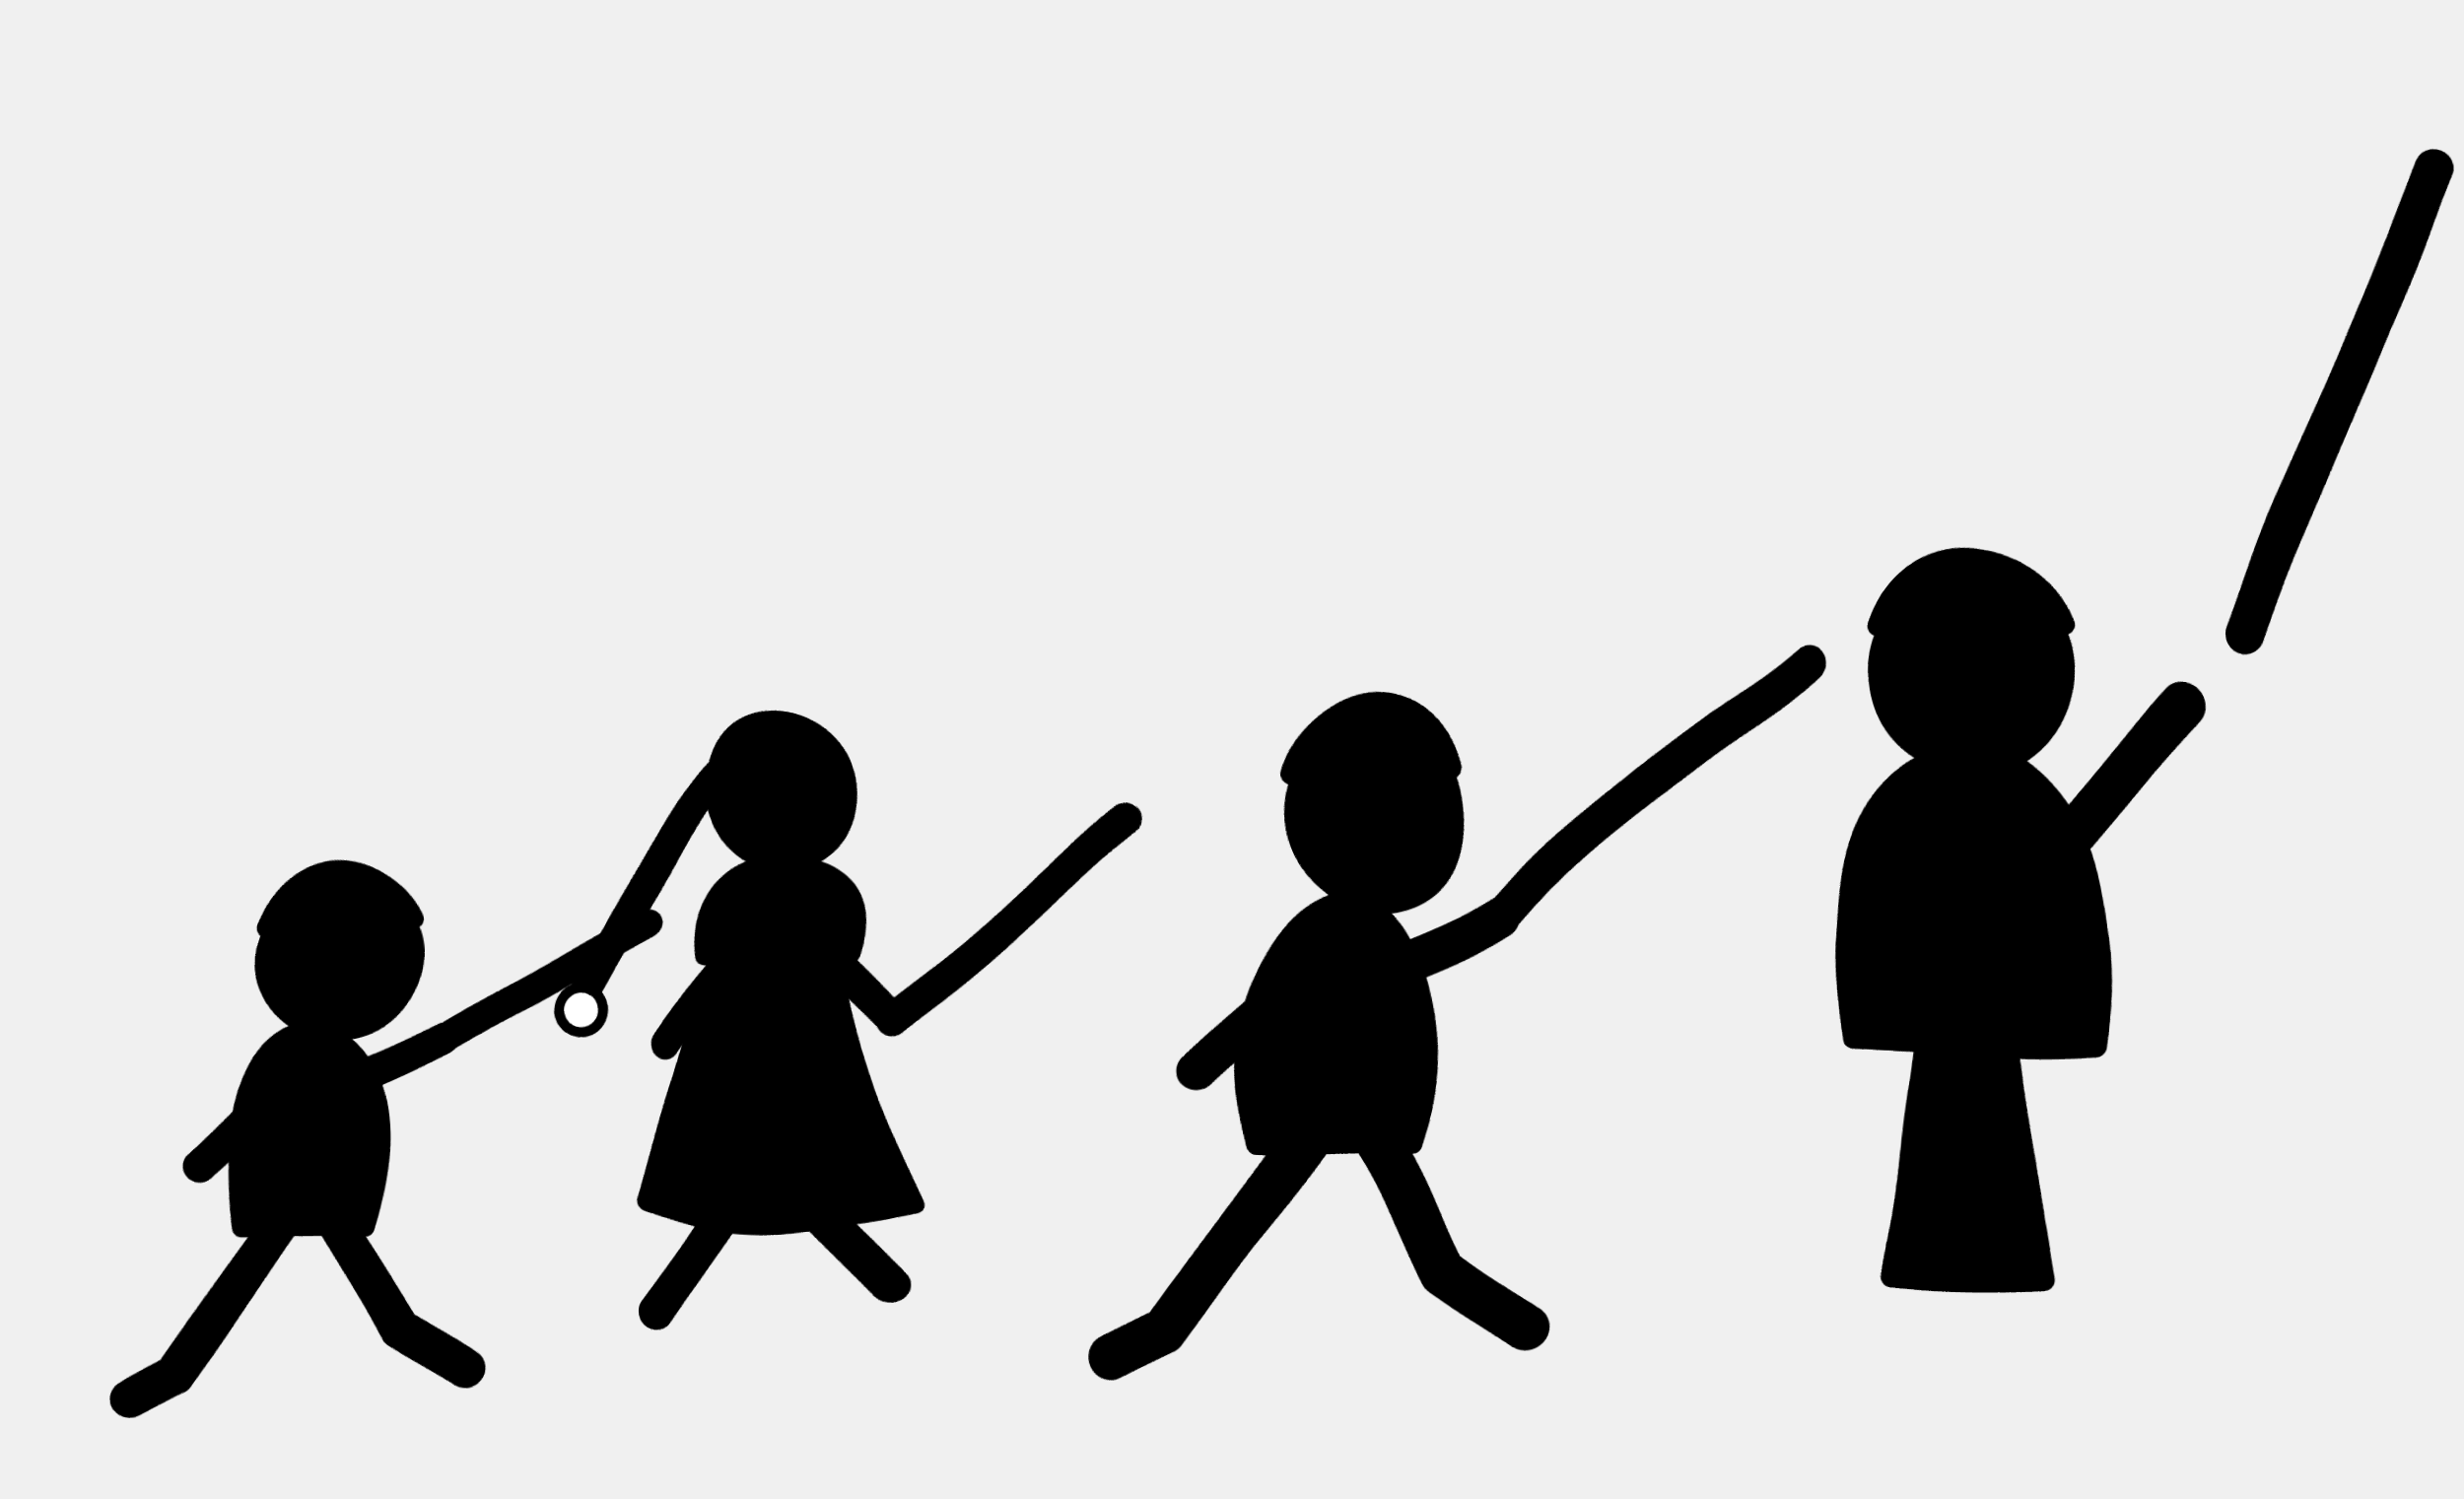
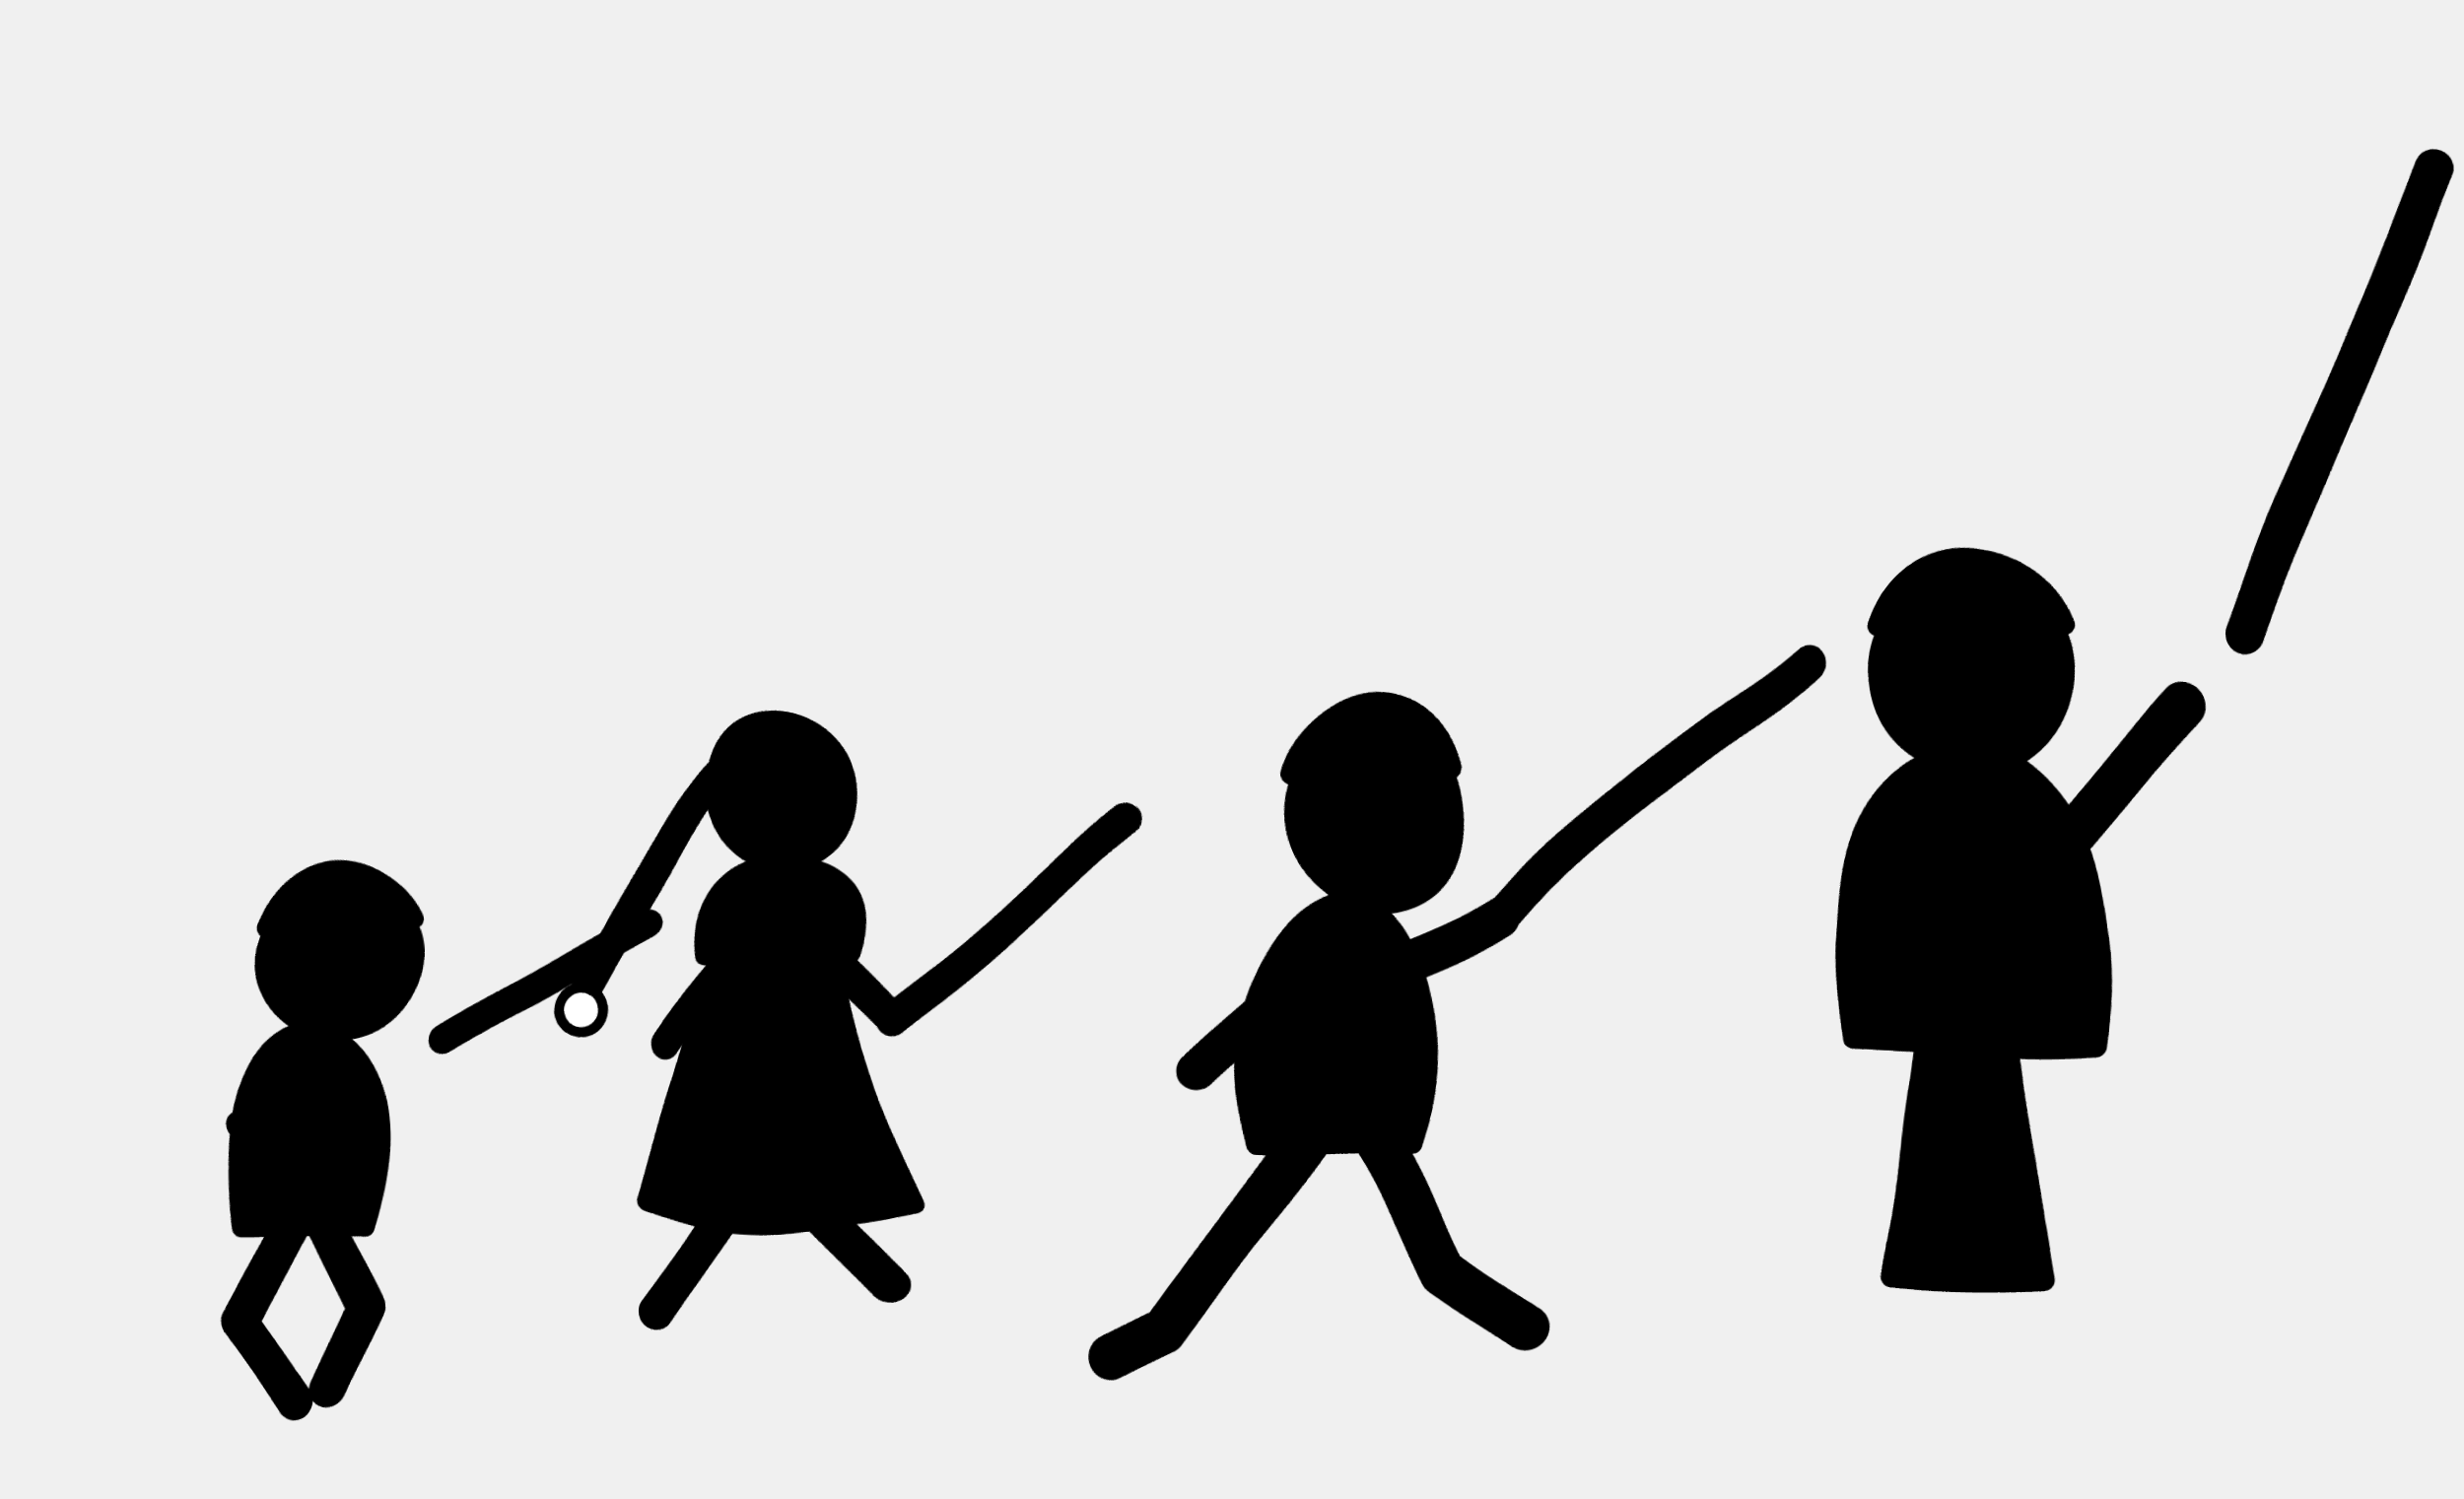
<svg xmlns="http://www.w3.org/2000/svg" width="240" height="146" viewBox="20 280 240 146">
  <defs>
    <filter id="ink" filterUnits="userSpaceOnUse" x="-60" y="-60" width="520" height="980">
      <feTurbulence type="fractalNoise" baseFrequency="0.035" numOctaves="2" seed="7" result="n" />
      <feDisplacementMap in="SourceGraphic" in2="n" scale="3.2" xChannelSelector="R" yChannelSelector="G" />
    </filter>
    <pattern id="hatch" width="7" height="7" patternUnits="userSpaceOnUse" patternTransform="rotate(-35)">
      <line x1="0" y1="0" x2="0" y2="7" stroke="#000000" stroke-width="1.5" />
    </pattern>
    <pattern id="hatchDense" width="4" height="4" patternUnits="userSpaceOnUse" patternTransform="rotate(-35)">
      <line x1="0" y1="0" x2="0" y2="4" stroke="#000000" stroke-width="1.7" />
    </pattern>
    <pattern id="hatchNight" width="3" height="3" patternUnits="userSpaceOnUse" patternTransform="rotate(-35)">
      <line x1="0" y1="0" x2="0" y2="3" stroke="#000000" stroke-width="1.9" />
    </pattern>
    <pattern id="water" width="9" height="5" patternUnits="userSpaceOnUse">
      <line x1="0" y1="2.5" x2="5" y2="2.5" stroke="#000000" stroke-width="1.3" />
    </pattern>
  </defs>
  <g filter="url(#ink)" stroke="#000000" stroke-linecap="round" stroke-linejoin="round">
    <g stroke-width="2">
      <path d="M147.3 390.4L133.8 409.3L128.4 412.0M152.7 390.4L160.8 403.9L168.9 409.3" fill="none" stroke-width="4.6" />
      <path d="M141.9 391.8C139.2 379.6 144.6 368.8 151.3 367.4C158.1 368.8 160.8 379.6 156.8 391.8Z" fill="#000000" />
      <circle cx="154.1" cy="359.4" r="8.1" fill="#000000" />
      <path d="M145.9 355.3c2.7 -8.1 13.5 -8.1 16.2 0" fill="#000000" />
      <path d="M147.3 374.2L136.5 385.0M154.1 374.2L166.2 368.8" fill="none" stroke-width="3.8" />
    </g>
    <path d="M166.2 368.8L195.9 344.5" fill="none" stroke-width="3.5" />
    <g stroke-width="2">
      <path d="M204.5 404.0L207.5 380.0L212.0 380.0L212.0 404.0ZM219.5 404.0L215.0 380.0L210.5 380.0L212.0 404.0Z" fill="#000000" />
      <path d="M200.0 381.5C198.5 368.0 201.5 357.5 207.5 354.5H216.5C222.5 357.5 225.5 368.0 224.0 381.5Z" fill="#000000" />
      <circle cx="212" cy="345.5" r="9.0" fill="#000000" />
      <path d="M203.0 341.0c3.0 -9.0 15.0 -9.0 18.0 0" fill="#000000" />
      <path d="M221.0 362.0l12 -14" fill="none" stroke-width="4.5" />
    </g>
    <path d="M239.0 341.0L257.0 296.0" fill="none" stroke-width="3.9" />
    <g stroke-width="2">
      <path d="M92.4 396.0L84.0 408.0M98.4 396.0L106.8 405.6" fill="none" stroke-width="3.6" />
      <path d="M91.2 372.0L82.8 397.2Q96.0 400.8 109.2 397.2L100.8 372.0Z" fill="#000000" />
      <path d="M88.8 373.2C87.6 367.2 91.2 364.8 96.0 364.8C100.8 364.8 104.4 367.2 103.2 373.2Z" fill="#000000" />
      <circle cx="96" cy="357.6" r="6.7" fill="#000000" />
      <path d="M91.2 355.2C84.0 360.0 81.6 369.6 76.8 376.8" fill="none" stroke-width="3.1" />
      <circle cx="76.8" cy="378.0" r="2.2" fill="#FFFFFF" stroke-width="1" />
      <path d="M92.4 372.0L85.2 381.6M99.6 372.0L108.0 379.2" fill="none" stroke-width="2.9" />
    </g>
    <path d="M108.0 379.2L129.6 360.0" fill="none" stroke-width="3.1" />
    <g stroke-width="2">
-       <path d="M47.8 398.4L36.8 413.8L32.4 416.0M52.2 398.4L58.8 409.4L65.4 413.8" fill="none" stroke-width="3.7" />
+       <path d="M48.9 398.4L43.4 408.3L48.9 416.0M51.1 398.4L55.5 407.2L52.2 414.9" fill="none" stroke-width="3.7" />
      <path d="M43.4 399.5C41.2 389.6 45.6 380.8 51.1 379.7C56.6 380.8 58.8 389.6 55.5 399.5Z" fill="#000000" />
      <circle cx="53.3" cy="373.1" r="6.6" fill="#000000" />
      <path d="M46.7 369.8c2.2 -6.6 11.0 -6.6 13.2 0" fill="#000000" />
-       <path d="M47.8 385.2L39.0 394.0M53.3 385.2L63.2 380.8" fill="none" stroke-width="3.1" />
+       <path d="M47.8 385.2L54.4 394.0M53.3 385.2L43.4 389.6" fill="none" stroke-width="3.1" />
    </g>
    <path d="M63.2 380.8L83.0 369.8" fill="none" stroke-width="2.9" />
  </g>
</svg>
